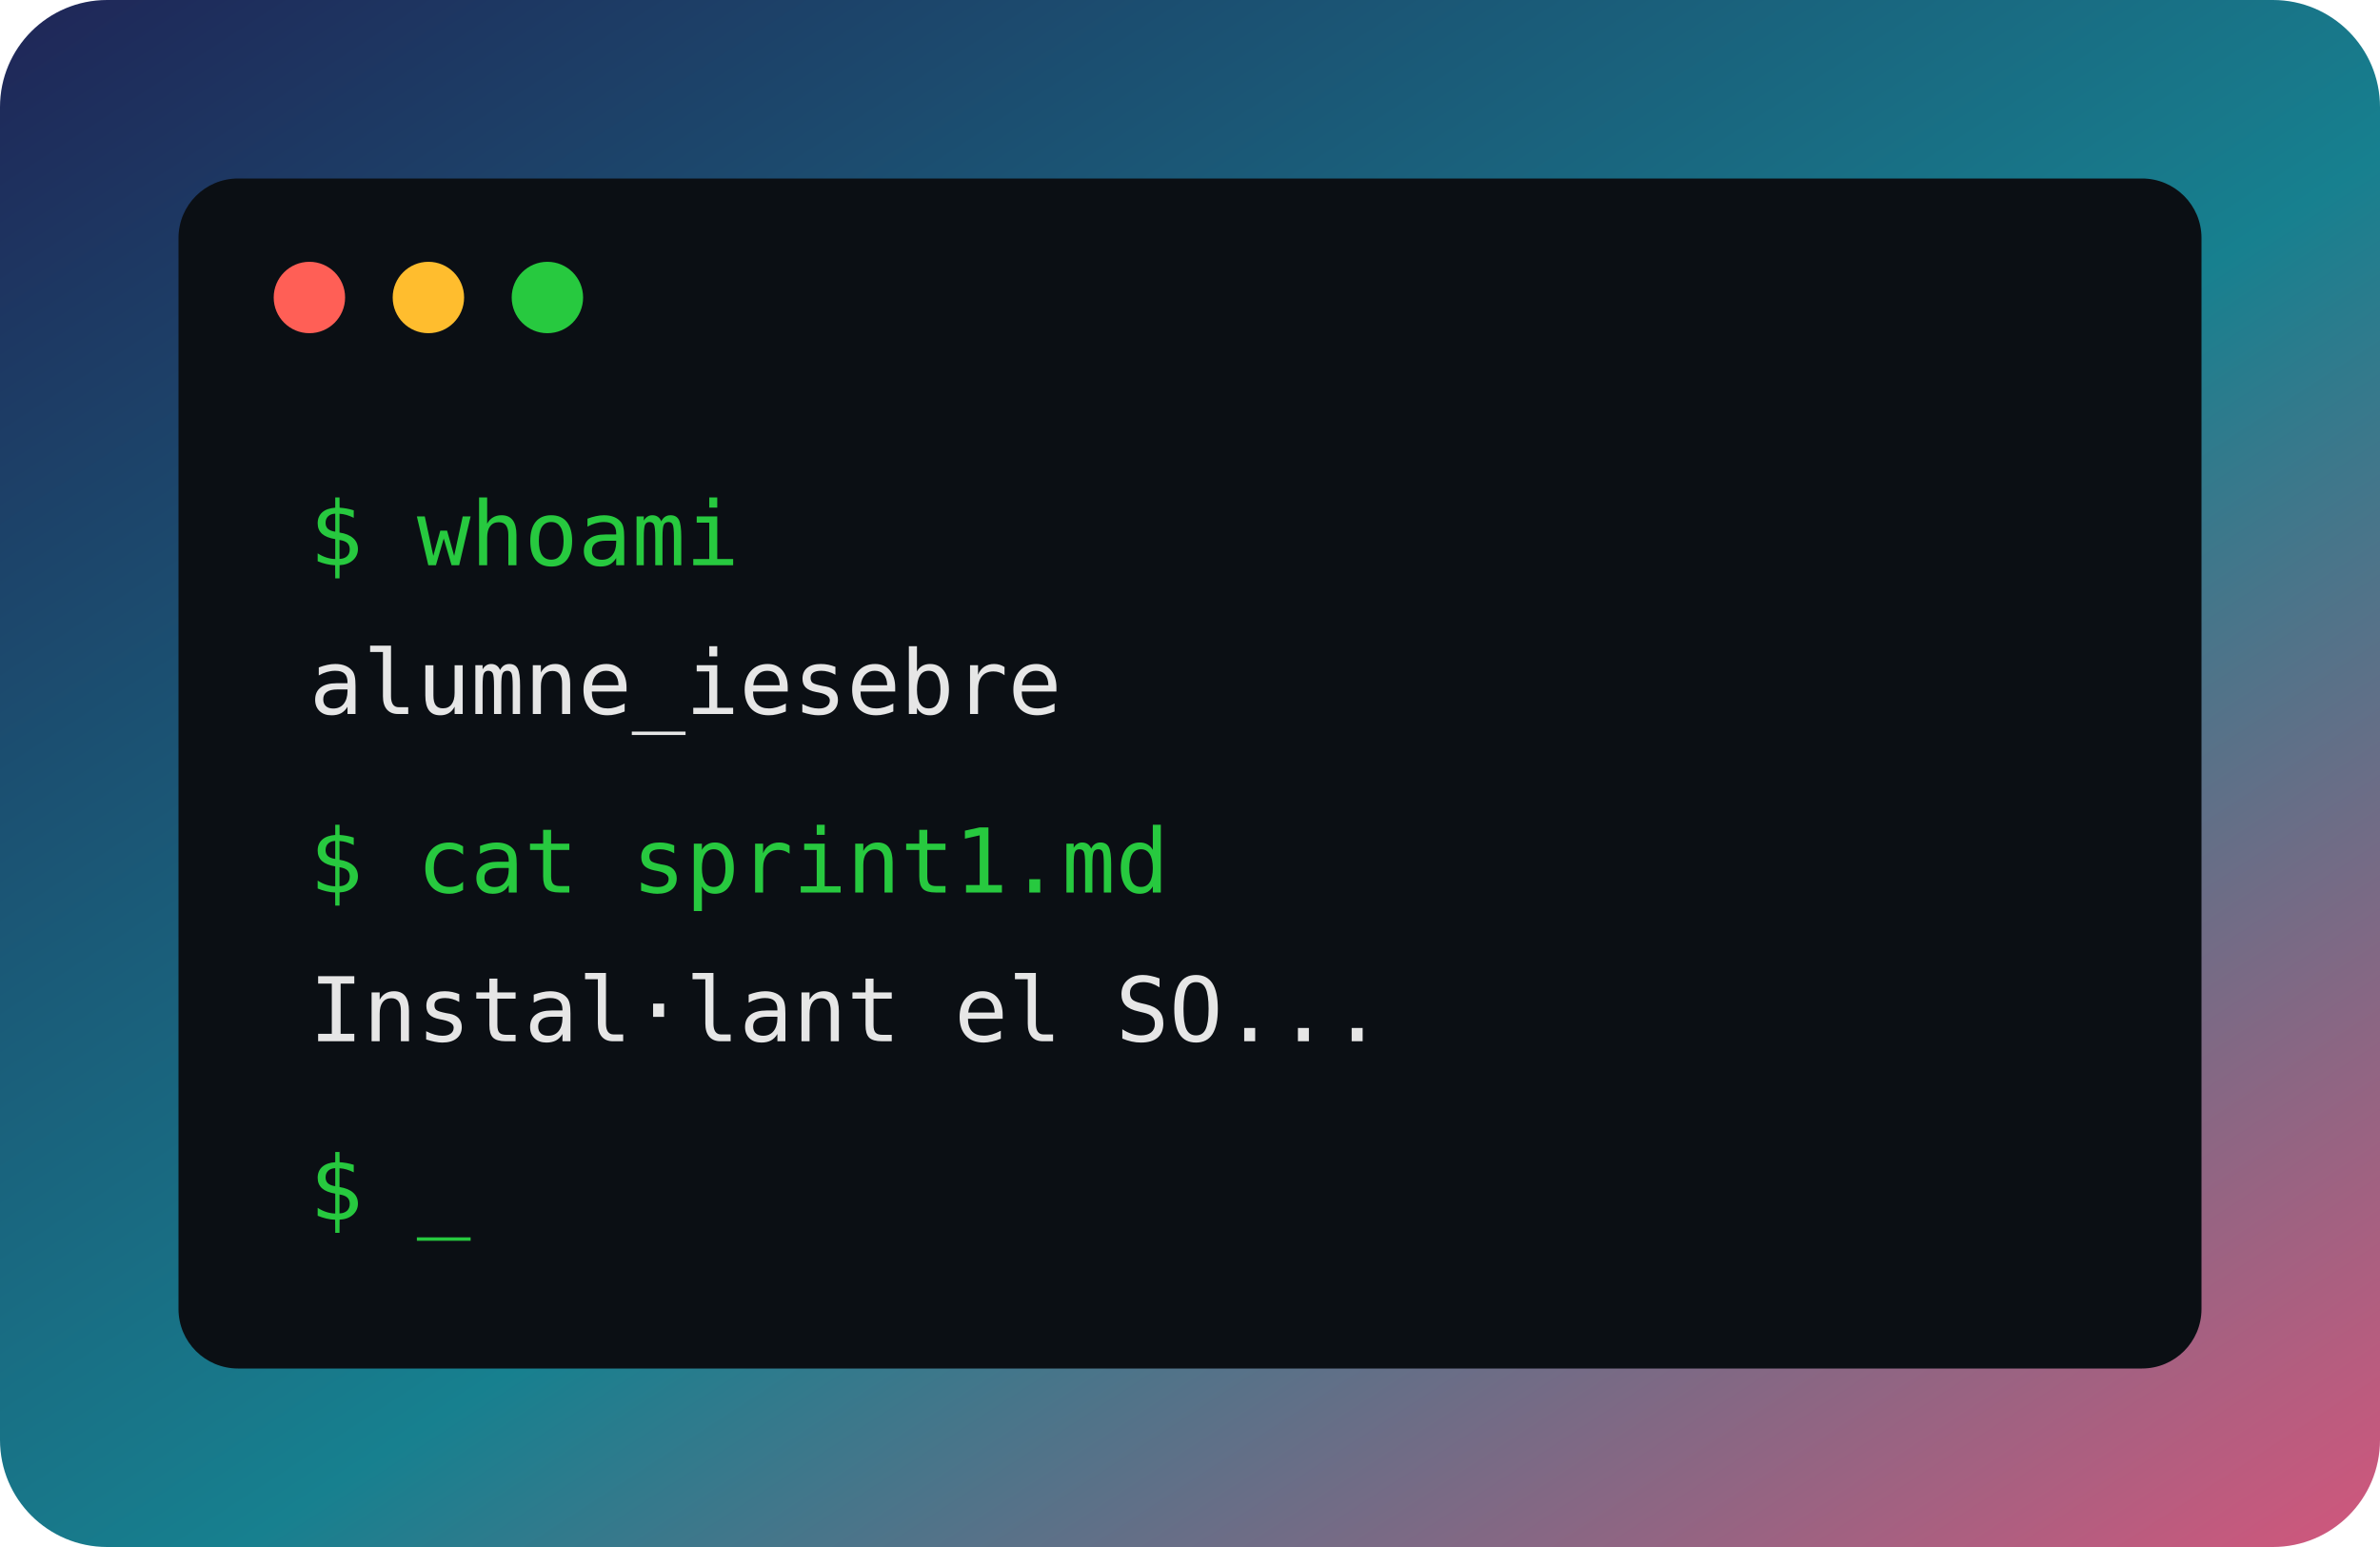
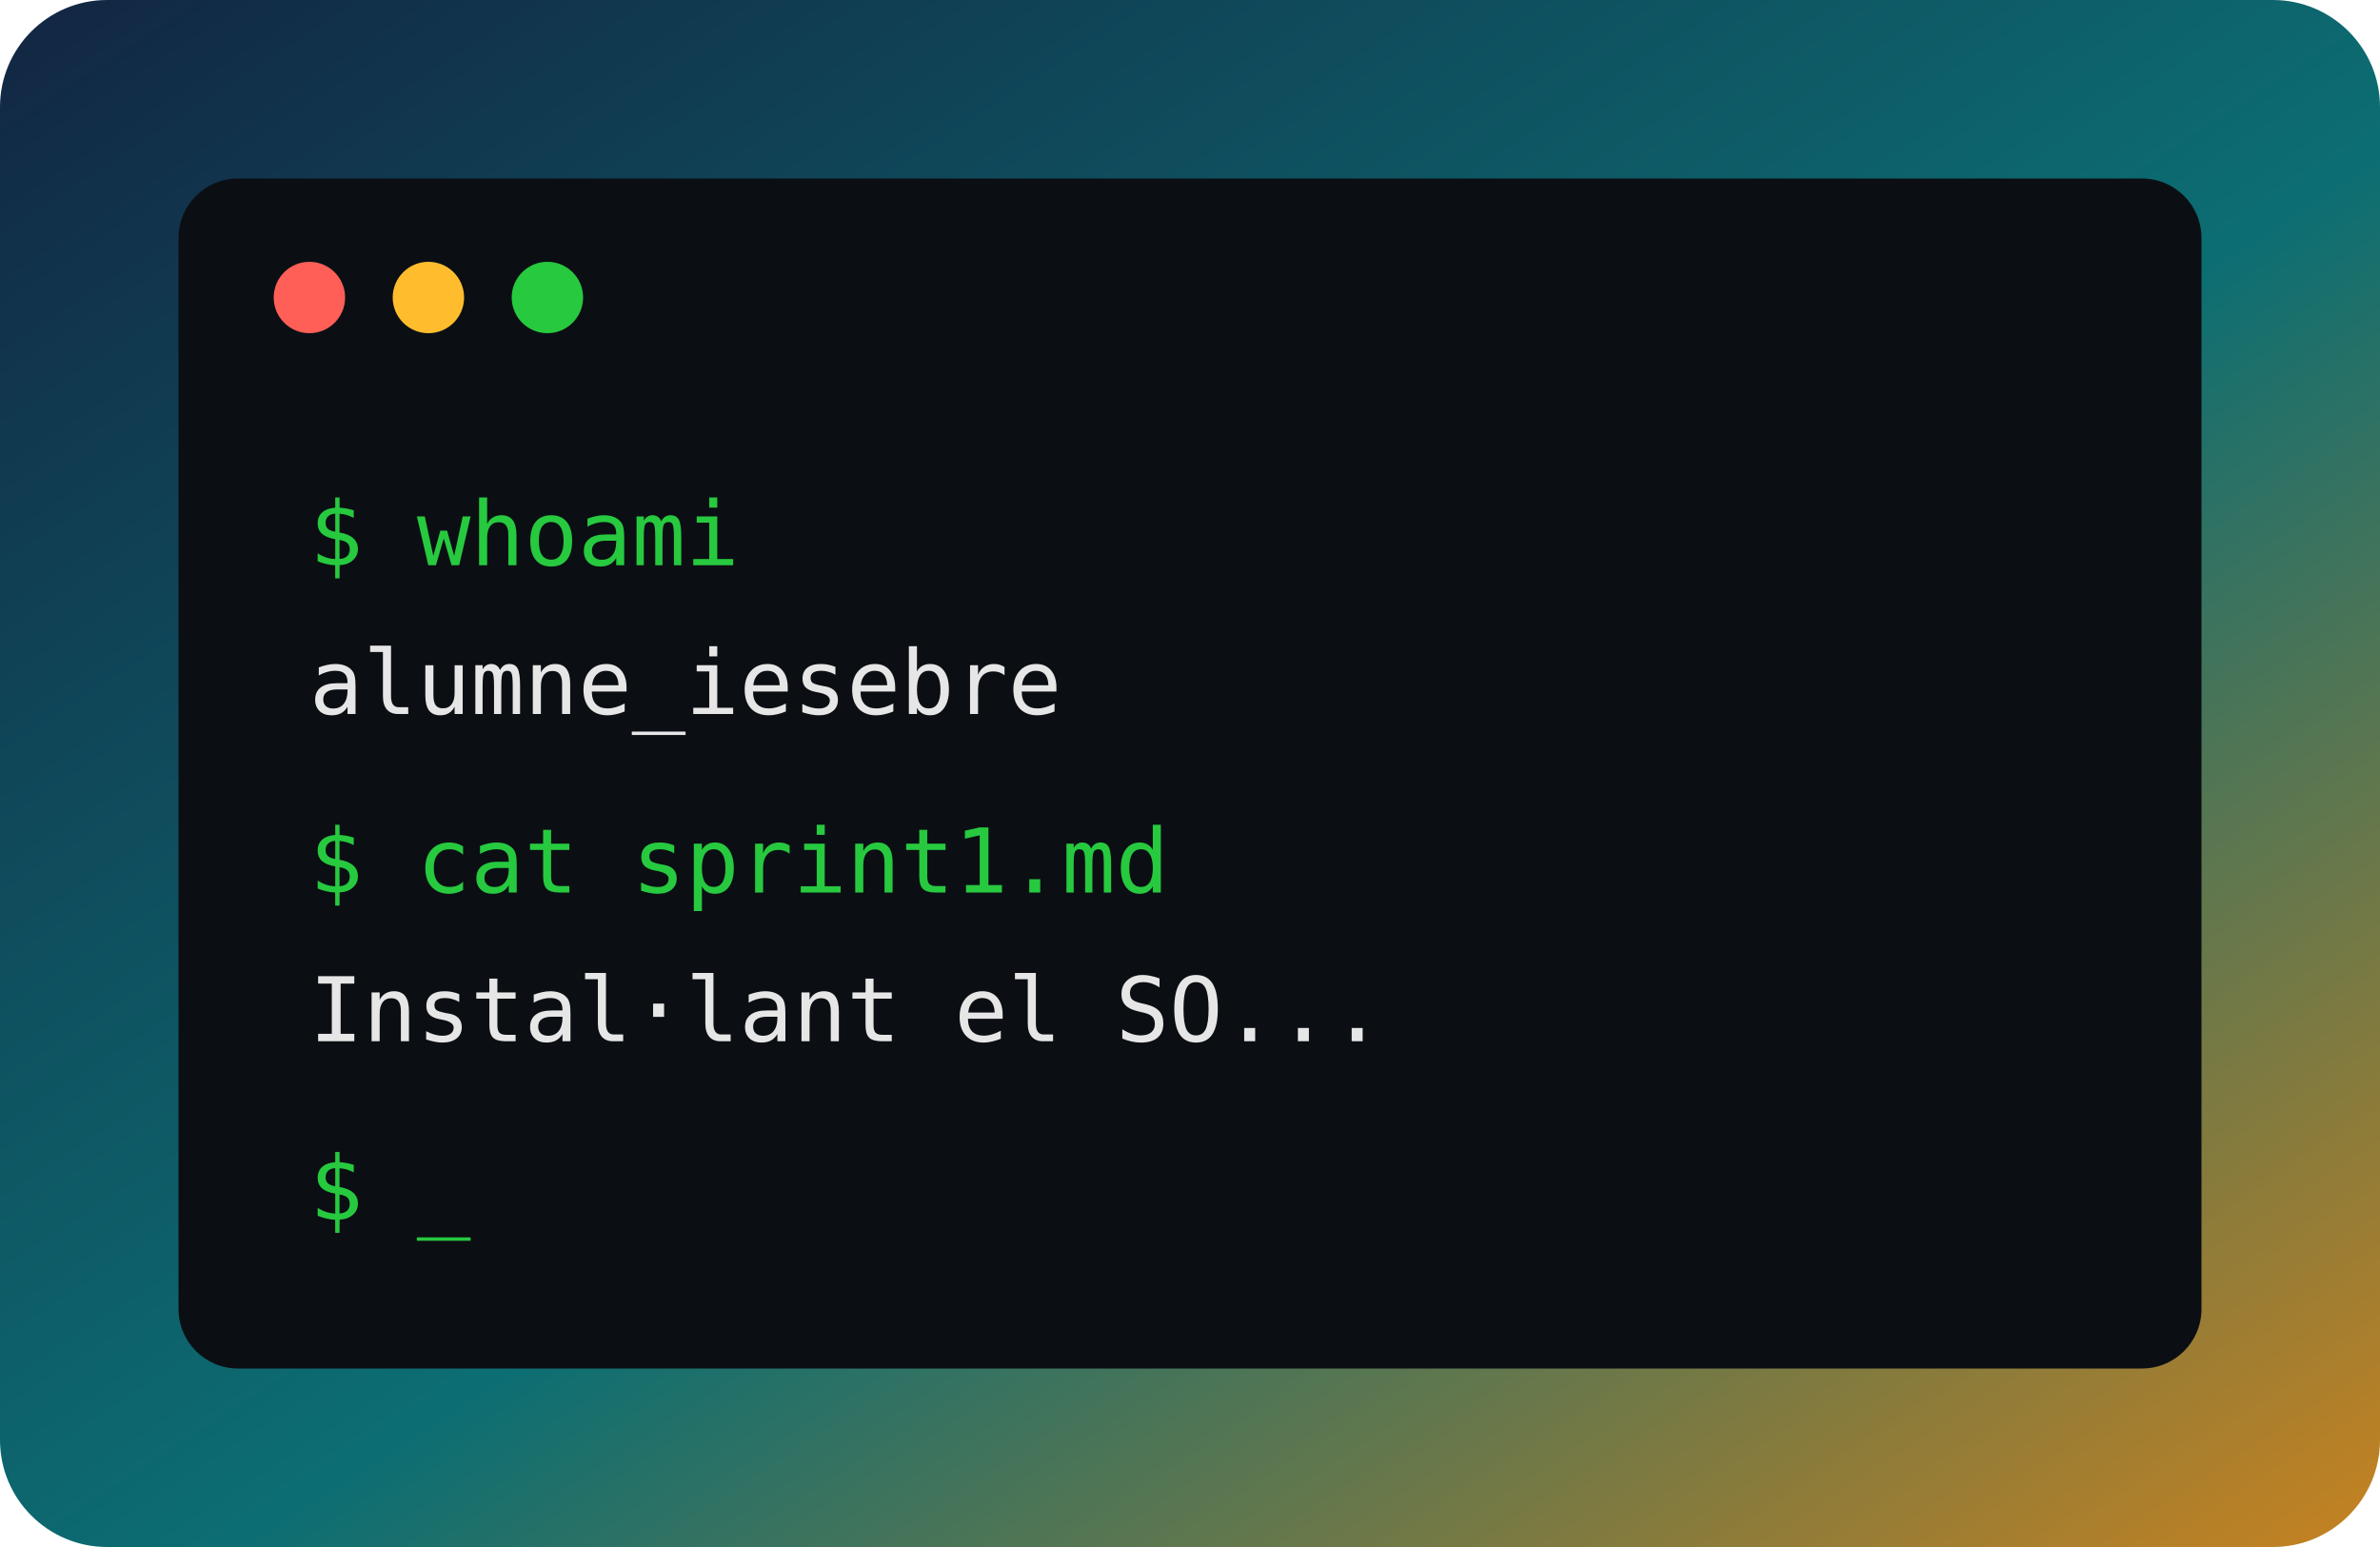
<svg xmlns="http://www.w3.org/2000/svg" viewBox="0 0 400 260" width="400" height="260">
  <defs>
    <linearGradient id="fons" x1="0" y1="0" x2="1" y2="1">
-       <stop offset="0%" stop-color="#1f2557" />
-       <stop offset="55%" stop-color="#17808f" />
-       <stop offset="100%" stop-color="#d4567c" />
+       <stop offset="0%" stop-color="#122542" />
+       <stop offset="55%" stop-color="#0c6e73" />
+       <stop offset="100%" stop-color="#c9821f" />
    </linearGradient>
  </defs>
  <rect x="0" y="0" width="400" height="260" rx="18" fill="url(#fons)" />
  <rect x="30" y="30" width="340" height="200" rx="10" fill="#0b0f14" />
  <circle cx="52" cy="50" r="6" fill="#ff5f56" />
  <circle cx="72" cy="50" r="6" fill="#ffbd2e" />
  <circle cx="92" cy="50" r="6" fill="#27c93f" />
  <text x="52" y="95" font-family="Consolas, monospace" font-size="15" fill="#27c93f">$ whoami</text>
  <text x="52" y="120" font-family="Consolas, monospace" font-size="15" fill="#e6e6e6">alumne_iesebre</text>
  <text x="52" y="150" font-family="Consolas, monospace" font-size="15" fill="#27c93f">$ cat sprint1.md</text>
  <text x="52" y="175" font-family="Consolas, monospace" font-size="15" fill="#e6e6e6">Instal·lant el SO...</text>
  <text x="52" y="205" font-family="Consolas, monospace" font-size="15" fill="#27c93f">$ _</text>
</svg>
